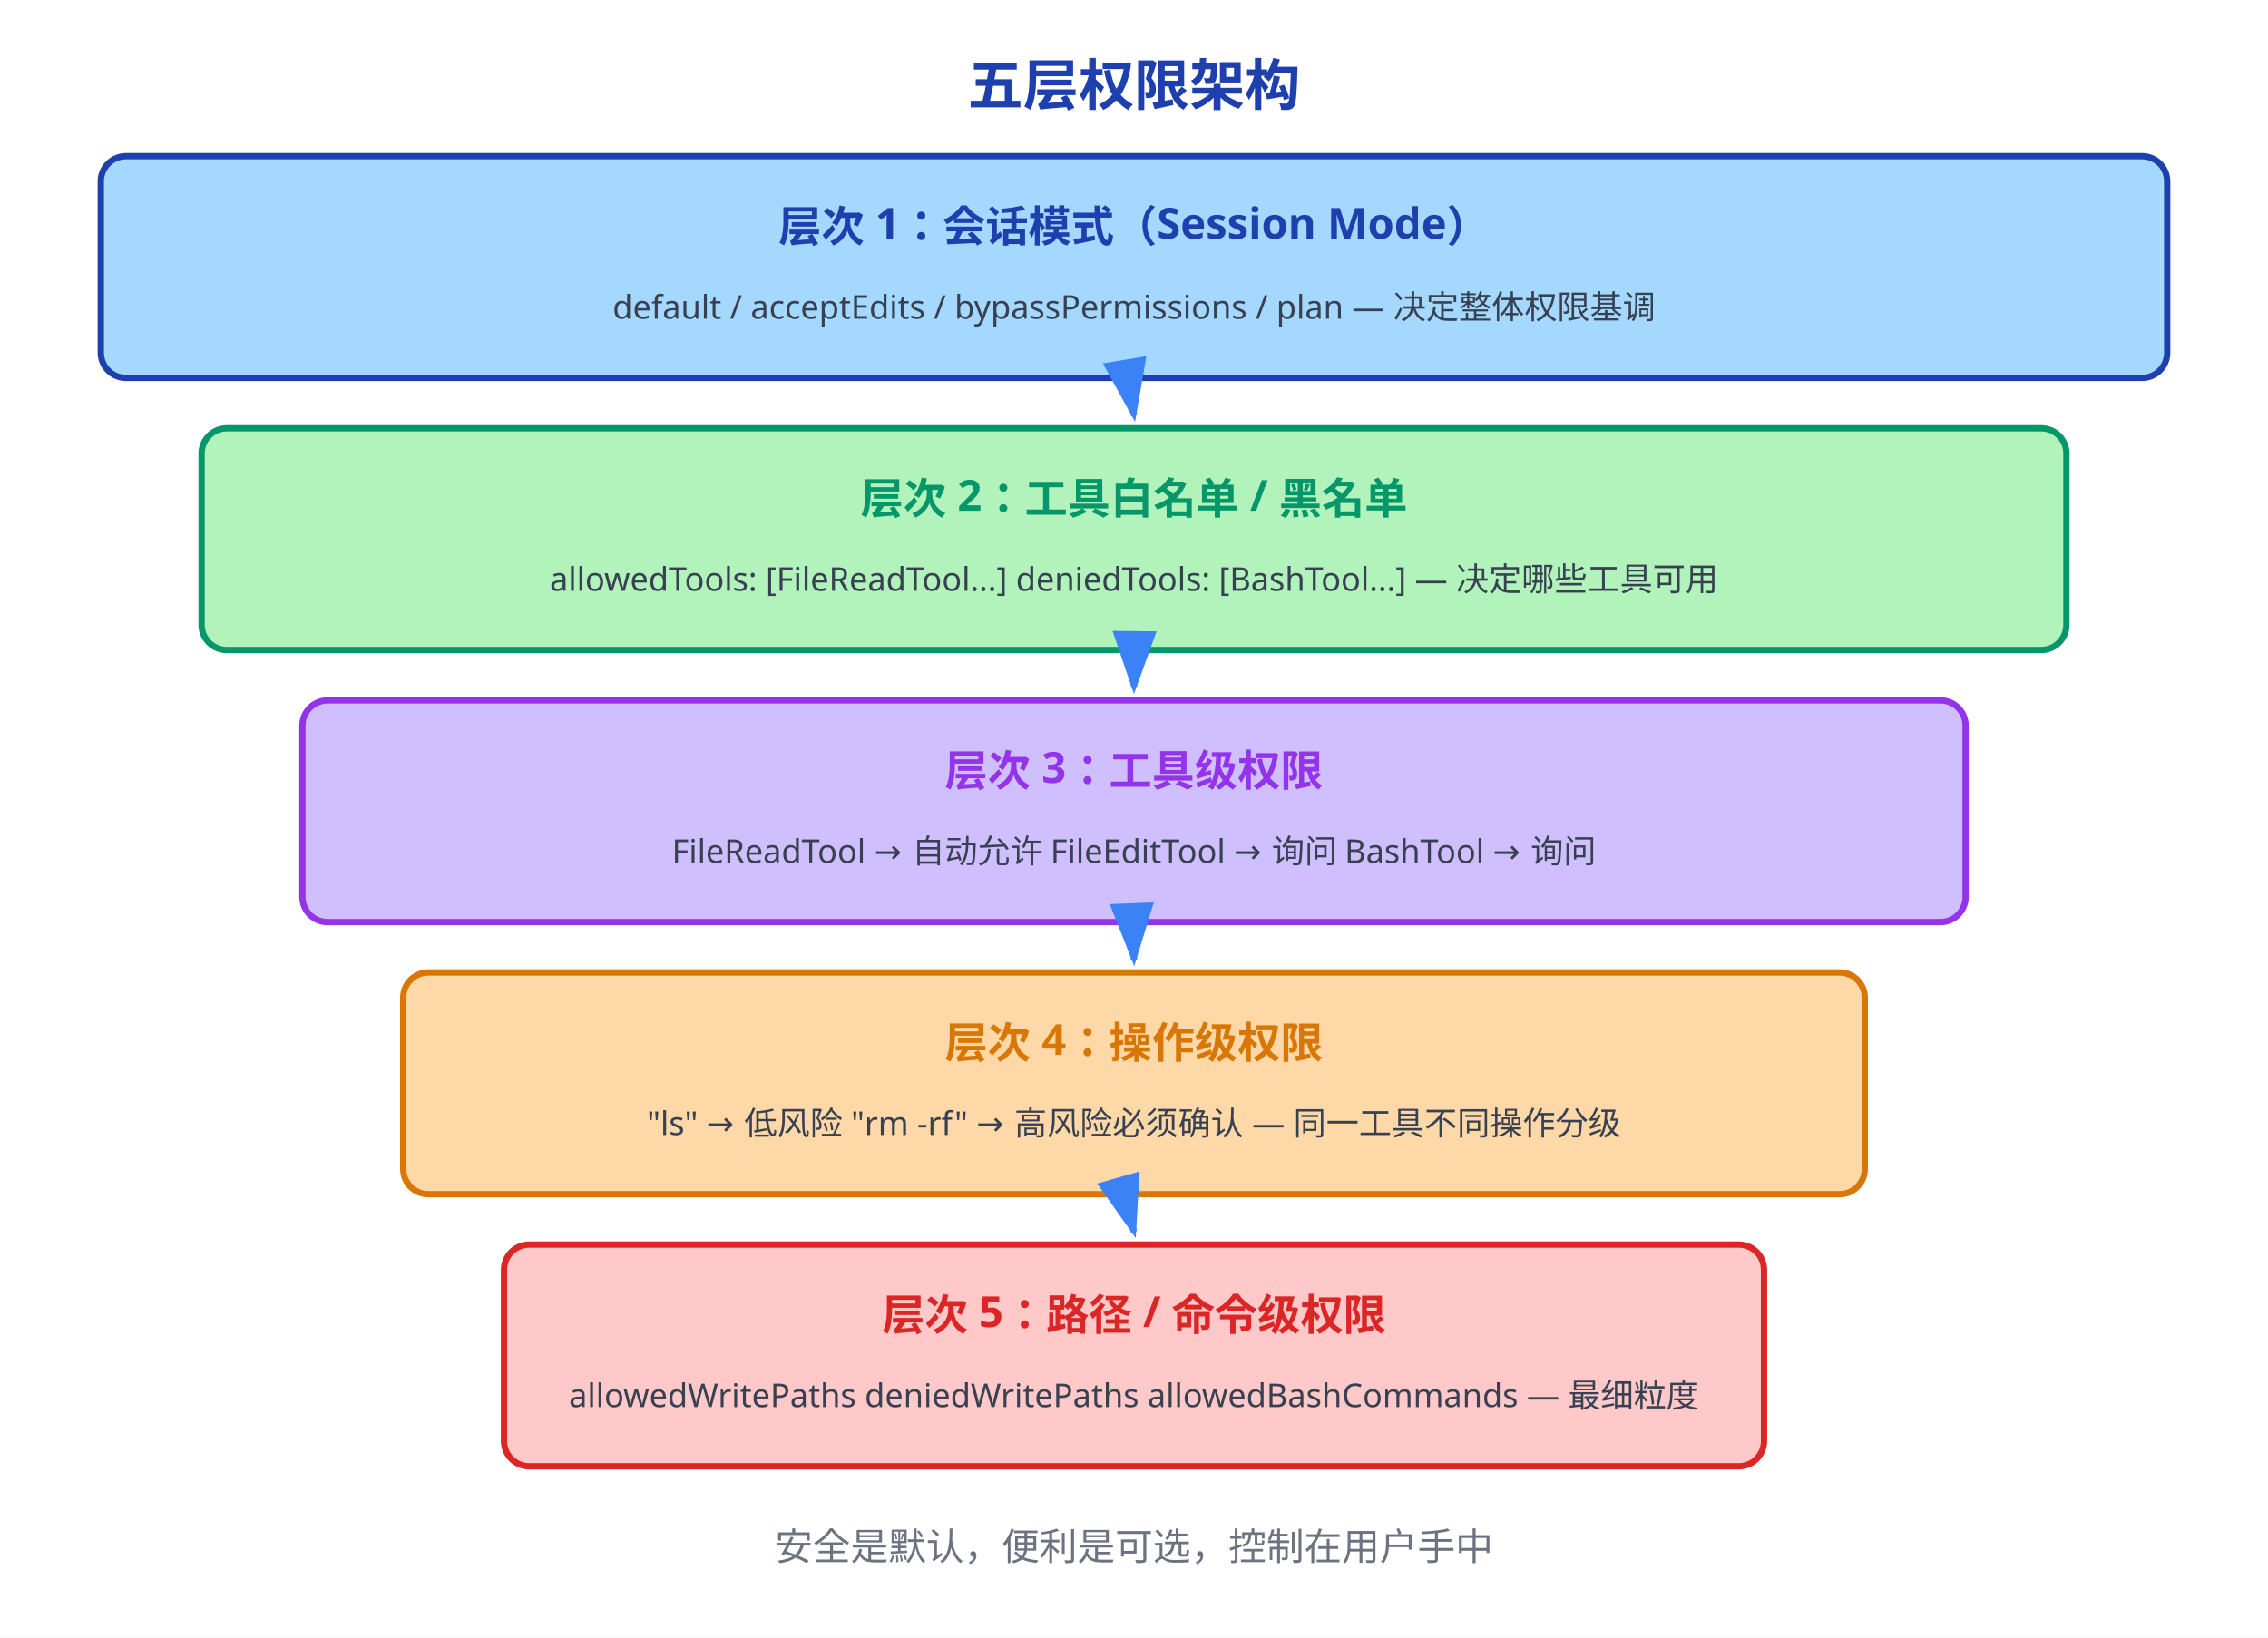
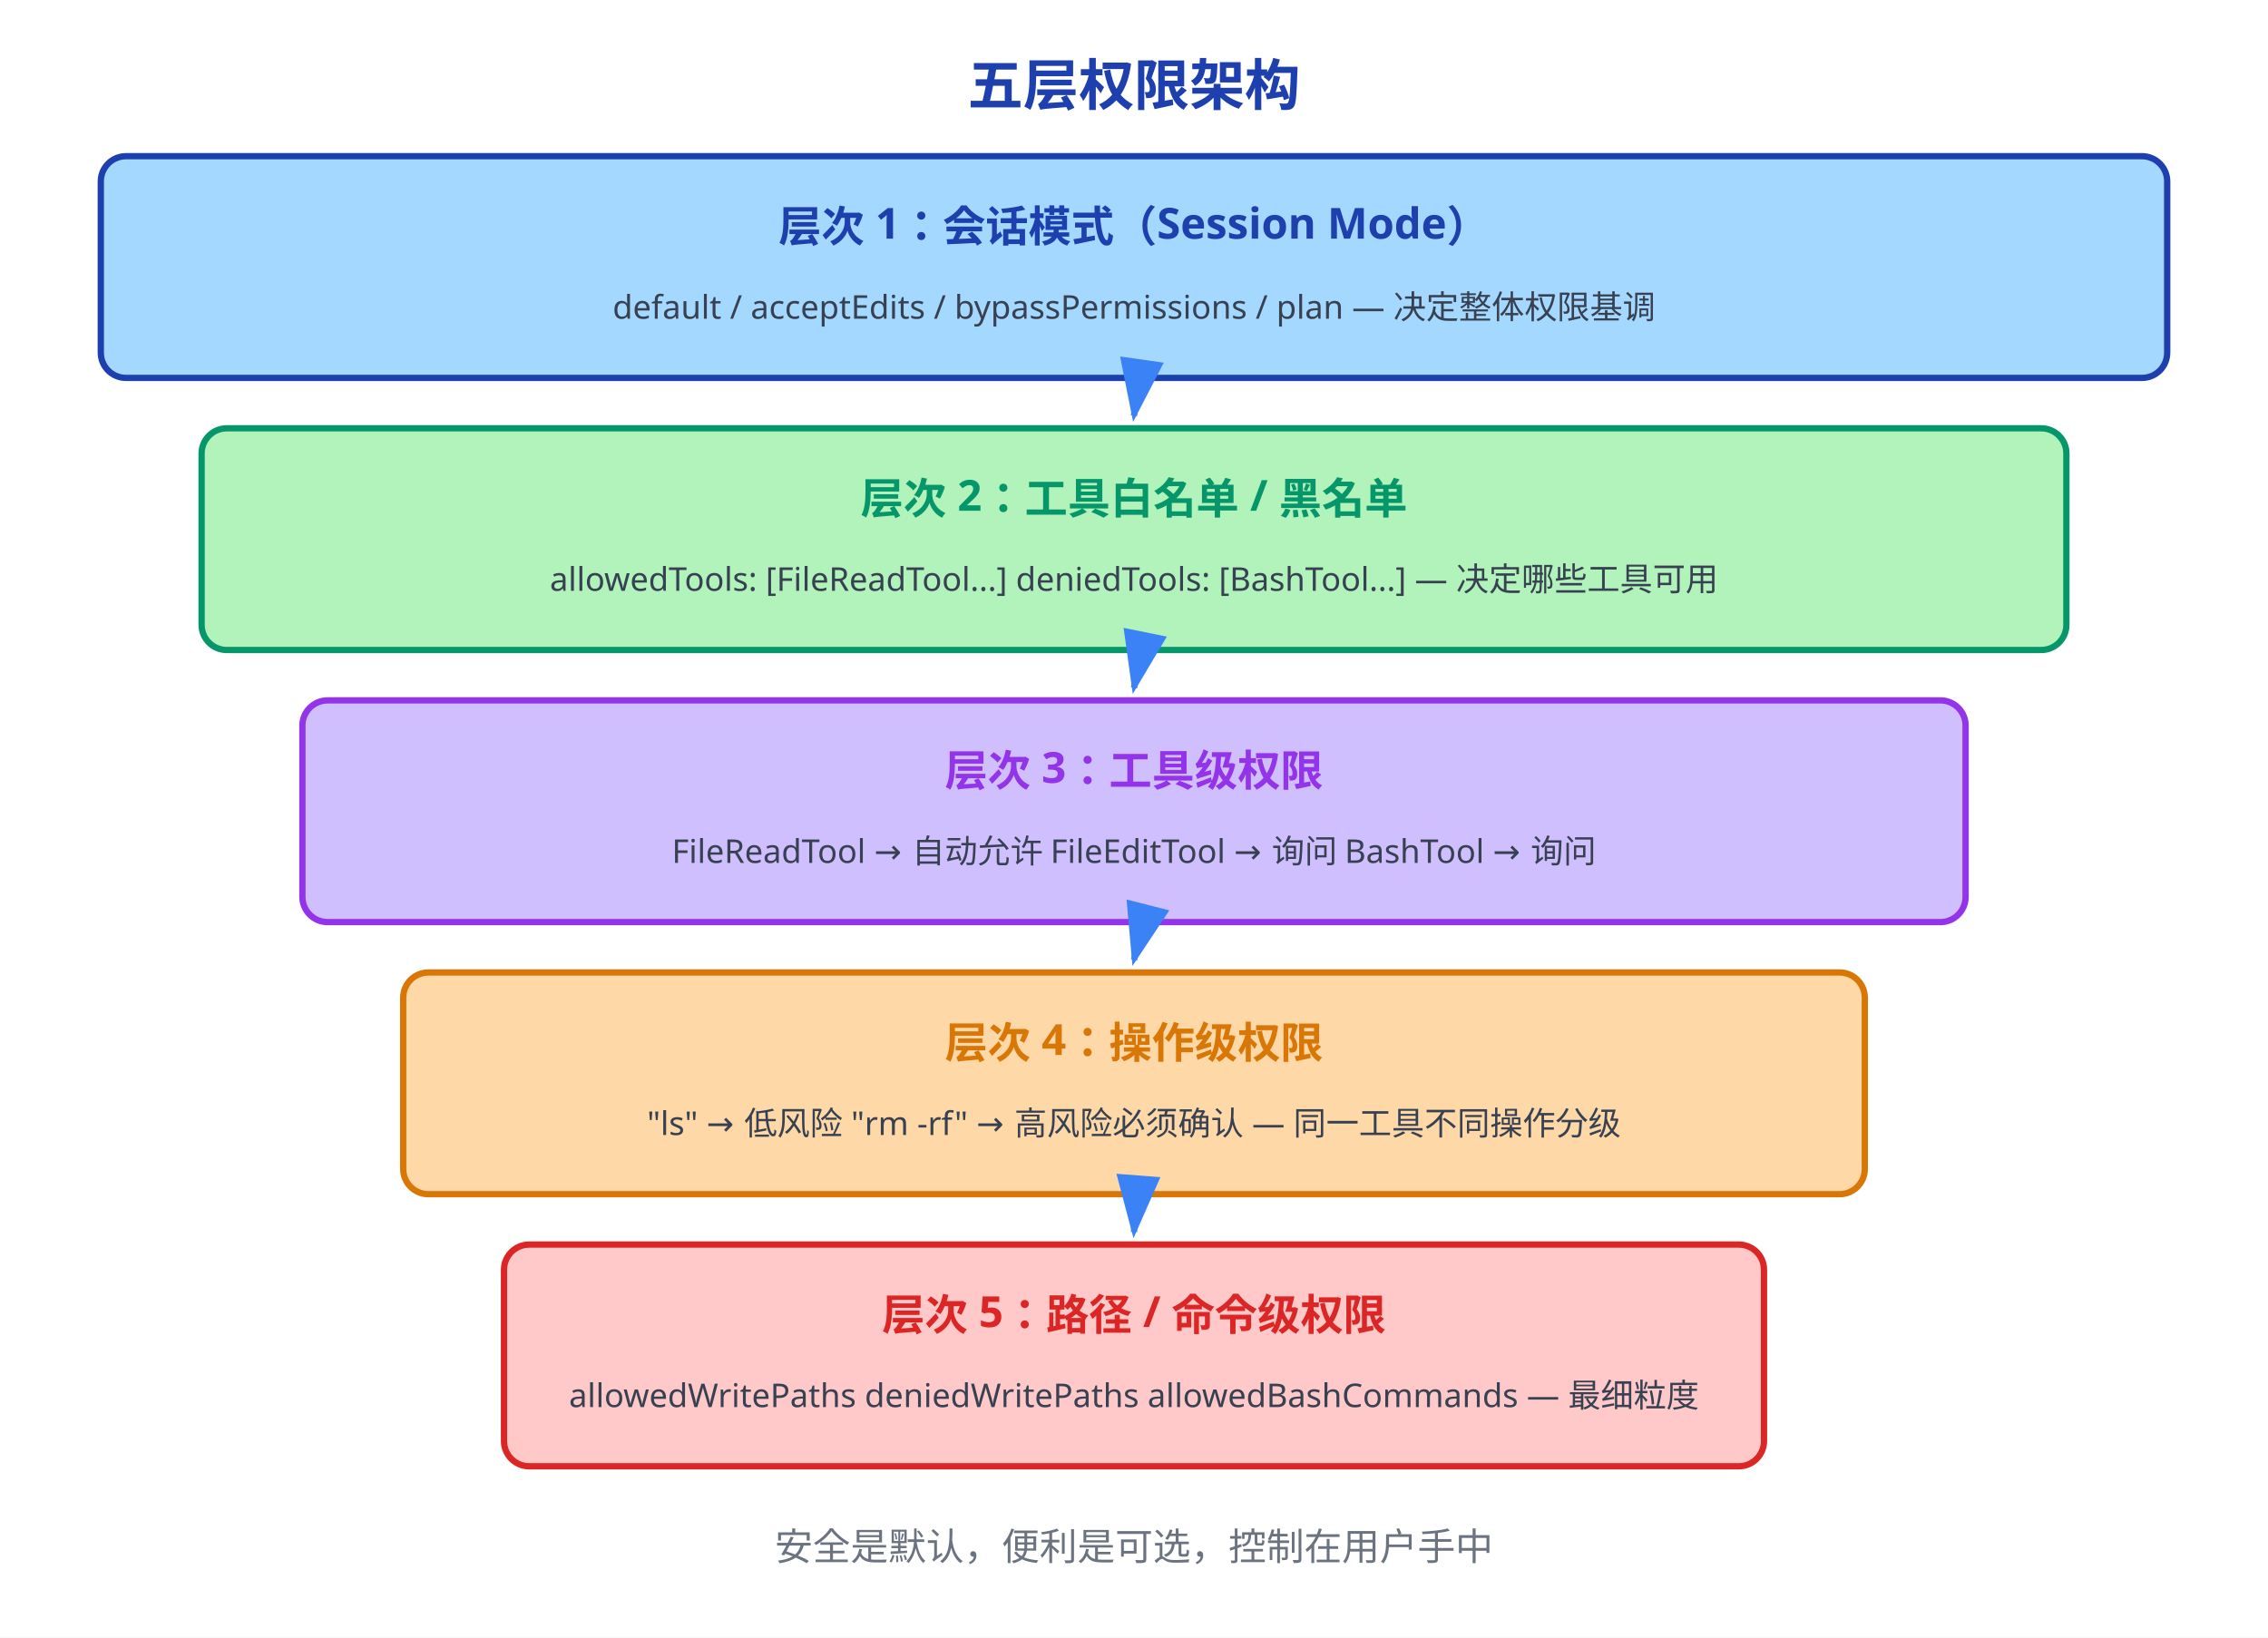
<svg xmlns="http://www.w3.org/2000/svg" width="900" height="650" viewBox="0 0 900 650">
  <defs>
    <marker id="arr-3b82f6" markerWidth="10" markerHeight="7" refX="9" refY="3.5" orient="auto">
      <polygon points="0 0,10 3.5,0 7" fill="#3b82f6" />
    </marker>
    <marker id="arr-059669" markerWidth="10" markerHeight="7" refX="9" refY="3.5" orient="auto">
      <polygon points="0 0,10 3.5,0 7" fill="#059669" />
    </marker>
    <marker id="arr-f59e0b" markerWidth="10" markerHeight="7" refX="9" refY="3.5" orient="auto">
      <polygon points="0 0,10 3.5,0 7" fill="#f59e0b" />
    </marker>
    <marker id="arr-dc2626" markerWidth="10" markerHeight="7" refX="9" refY="3.5" orient="auto">
      <polygon points="0 0,10 3.5,0 7" fill="#dc2626" />
    </marker>
    <marker id="arr-9333ea" markerWidth="10" markerHeight="7" refX="9" refY="3.5" orient="auto">
      <polygon points="0 0,10 3.5,0 7" fill="#9333ea" />
    </marker>
    <marker id="arr-1e40af" markerWidth="10" markerHeight="7" refX="9" refY="3.5" orient="auto">
      <polygon points="0 0,10 3.5,0 7" fill="#1e40af" />
    </marker>
    <marker id="arr-374151" markerWidth="10" markerHeight="7" refX="9" refY="3.5" orient="auto">
      <polygon points="0 0,10 3.5,0 7" fill="#374151" />
    </marker>
    <marker id="arr-94a3b8" markerWidth="10" markerHeight="7" refX="9" refY="3.5" orient="auto">
      <polygon points="0 0,10 3.5,0 7" fill="#94a3b8" />
    </marker>
  </defs>
  <rect width="900" height="650" fill="white" />
  <text x="450" y="34" font-family="'Segoe UI',system-ui,sans-serif" font-size="22" font-weight="bold" fill="#1e40af" text-anchor="middle" dominant-baseline="middle">五层权限架构</text>
  <rect x="40" y="62" width="820" height="88" rx="10" fill="#a5d8ff" stroke="#1e40af" stroke-width="2.5" />
  <text x="450" y="90" font-family="'Segoe UI',system-ui,sans-serif" font-size="17" font-weight="600" fill="#1e40af" text-anchor="middle" dominant-baseline="middle">层次 1：会话模式（Session Mode）</text>
  <text x="450" y="122" font-family="'Segoe UI',system-ui,sans-serif" font-size="13" font-weight="normal" fill="#374151" text-anchor="middle" dominant-baseline="middle">default / acceptEdits / bypassPermissions / plan  —  决定整体权限基调</text>
-   <path d="M450,152 Q448.911,158.5 450,165" fill="none" stroke="#3b82f6" stroke-width="2.5" marker-end="url(#arr-3b82f6)" />
+   <path d="M450,152 Q450.92,158.5 450,165" fill="none" stroke="#3b82f6" stroke-width="2.5" marker-end="url(#arr-3b82f6)" />
  <rect x="80" y="170" width="740" height="88" rx="10" fill="#b2f2bb" stroke="#059669" stroke-width="2.5" />
  <text x="450" y="198" font-family="'Segoe UI',system-ui,sans-serif" font-size="17" font-weight="600" fill="#059669" text-anchor="middle" dominant-baseline="middle">层次 2：工具白名单 / 黑名单</text>
  <text x="450" y="230" font-family="'Segoe UI',system-ui,sans-serif" font-size="13" font-weight="normal" fill="#374151" text-anchor="middle" dominant-baseline="middle">allowedTools: [FileReadTool...]   deniedTools: [BashTool...]  —  决定哪些工具可用</text>
-   <path d="M450,260 Q450.066,266.5 450,273" fill="none" stroke="#3b82f6" stroke-width="2.5" marker-end="url(#arr-3b82f6)" />
+   <path d="M450,260 Q451.312,266.5 450,273" fill="none" stroke="#3b82f6" stroke-width="2.5" marker-end="url(#arr-3b82f6)" />
  <rect x="120" y="278" width="660" height="88" rx="10" fill="#d0bfff" stroke="#9333ea" stroke-width="2.5" />
  <text x="450" y="306" font-family="'Segoe UI',system-ui,sans-serif" font-size="17" font-weight="600" fill="#9333ea" text-anchor="middle" dominant-baseline="middle">层次 3：工具级权限</text>
  <text x="450" y="338" font-family="'Segoe UI',system-ui,sans-serif" font-size="13" font-weight="normal" fill="#374151" text-anchor="middle" dominant-baseline="middle">FileReadTool → 自动允许    FileEditTool → 询问    BashTool → 询问</text>
-   <path d="M450,368 Q449.747,374.5 450,381" fill="none" stroke="#3b82f6" stroke-width="2.5" marker-end="url(#arr-3b82f6)" />
+   <path d="M450,368 Q451.649,374.5 450,381" fill="none" stroke="#3b82f6" stroke-width="2.5" marker-end="url(#arr-3b82f6)" />
  <rect x="160" y="386" width="580" height="88" rx="10" fill="#ffd8a8" stroke="#d97706" stroke-width="2.5" />
  <text x="450" y="414" font-family="'Segoe UI',system-ui,sans-serif" font-size="17" font-weight="600" fill="#d97706" text-anchor="middle" dominant-baseline="middle">层次 4：操作级权限</text>
  <text x="450" y="446" font-family="'Segoe UI',system-ui,sans-serif" font-size="13" font-weight="normal" fill="#374151" text-anchor="middle" dominant-baseline="middle">"ls" → 低风险    "rm -rf" → 高风险必须确认  —  同一工具不同操作分级</text>
-   <path d="M450,476 Q448.137,482.5 450,489" fill="none" stroke="#3b82f6" stroke-width="2.5" marker-end="url(#arr-3b82f6)" />
+   <path d="M450,476 Q450.508,482.5 450,489" fill="none" stroke="#3b82f6" stroke-width="2.5" marker-end="url(#arr-3b82f6)" />
  <rect x="200" y="494" width="500" height="88" rx="10" fill="#ffc9c9" stroke="#dc2626" stroke-width="2.5" />
  <text x="450" y="522" font-family="'Segoe UI',system-ui,sans-serif" font-size="17" font-weight="600" fill="#dc2626" text-anchor="middle" dominant-baseline="middle">层次 5：路径 / 命令级权限</text>
  <text x="450" y="554" font-family="'Segoe UI',system-ui,sans-serif" font-size="13" font-weight="normal" fill="#374151" text-anchor="middle" dominant-baseline="middle">allowedWritePaths   deniedWritePaths   allowedBashCommands  —  最细粒度</text>
  <text x="450" y="614" font-family="'Segoe UI',system-ui,sans-serif" font-size="15" font-weight="normal" fill="#6b7280" text-anchor="middle" dominant-baseline="middle">安全是默认，便利是可选，控制在用户手中</text>
</svg>
